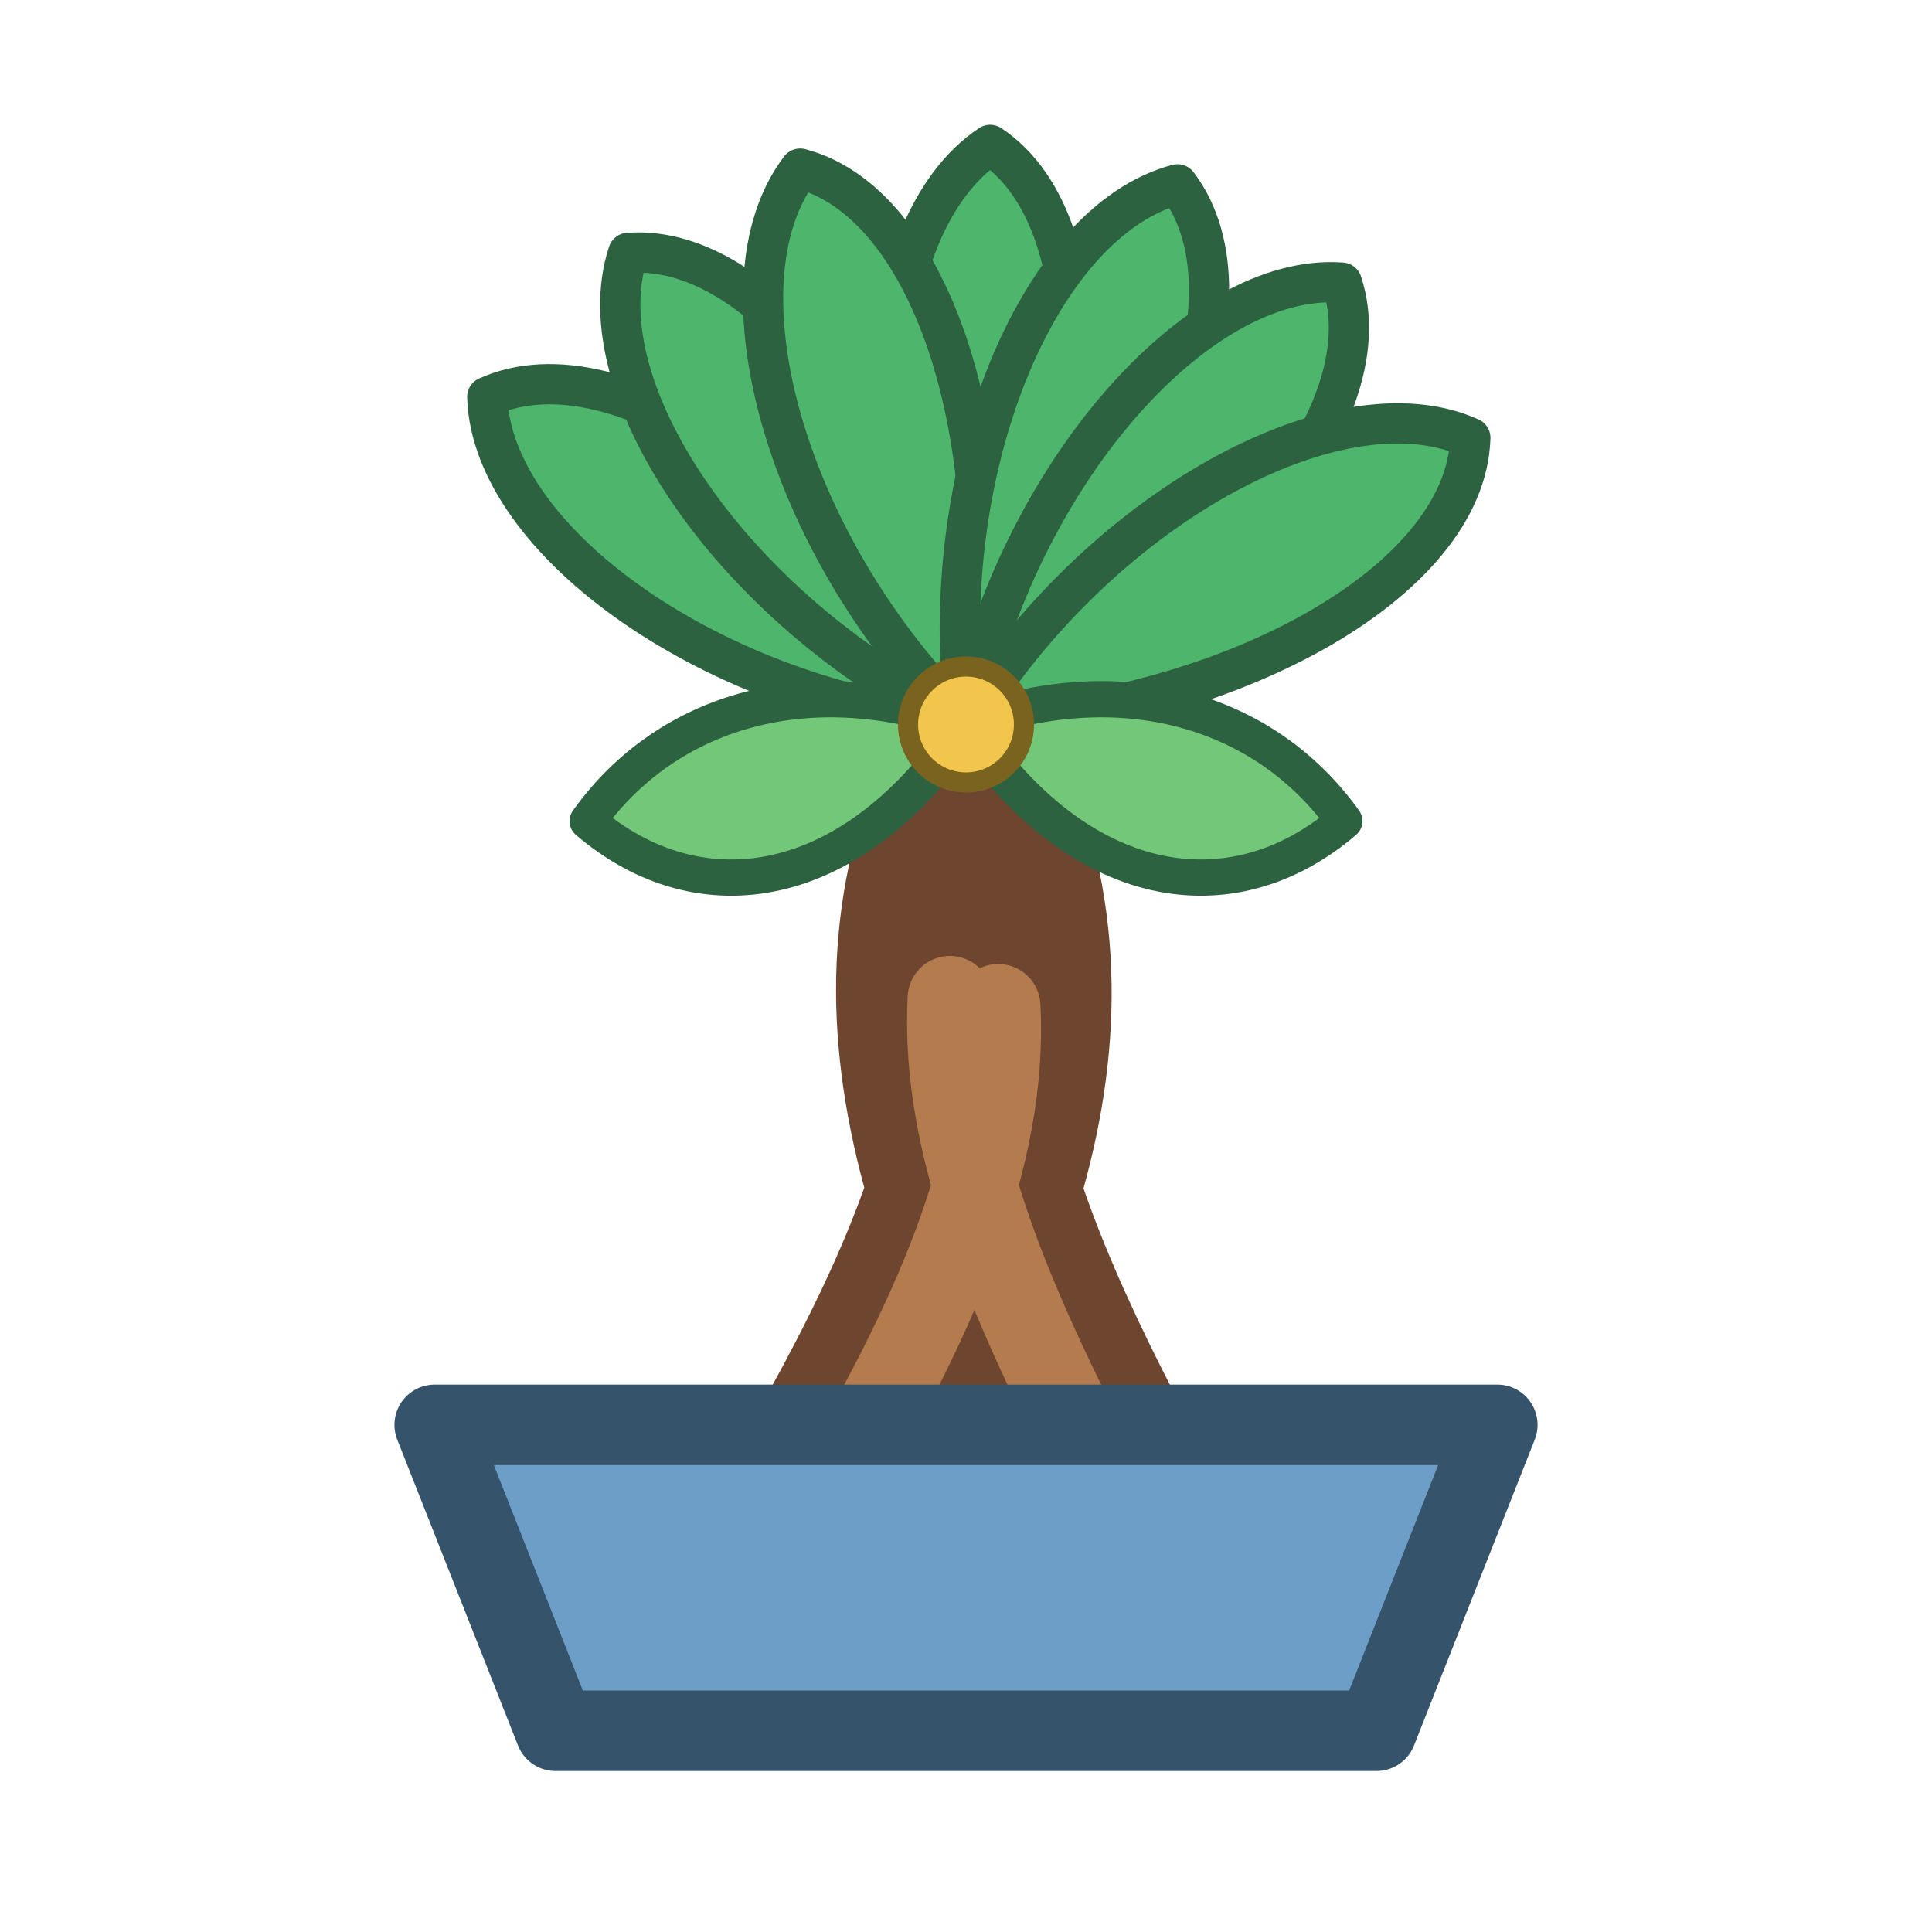
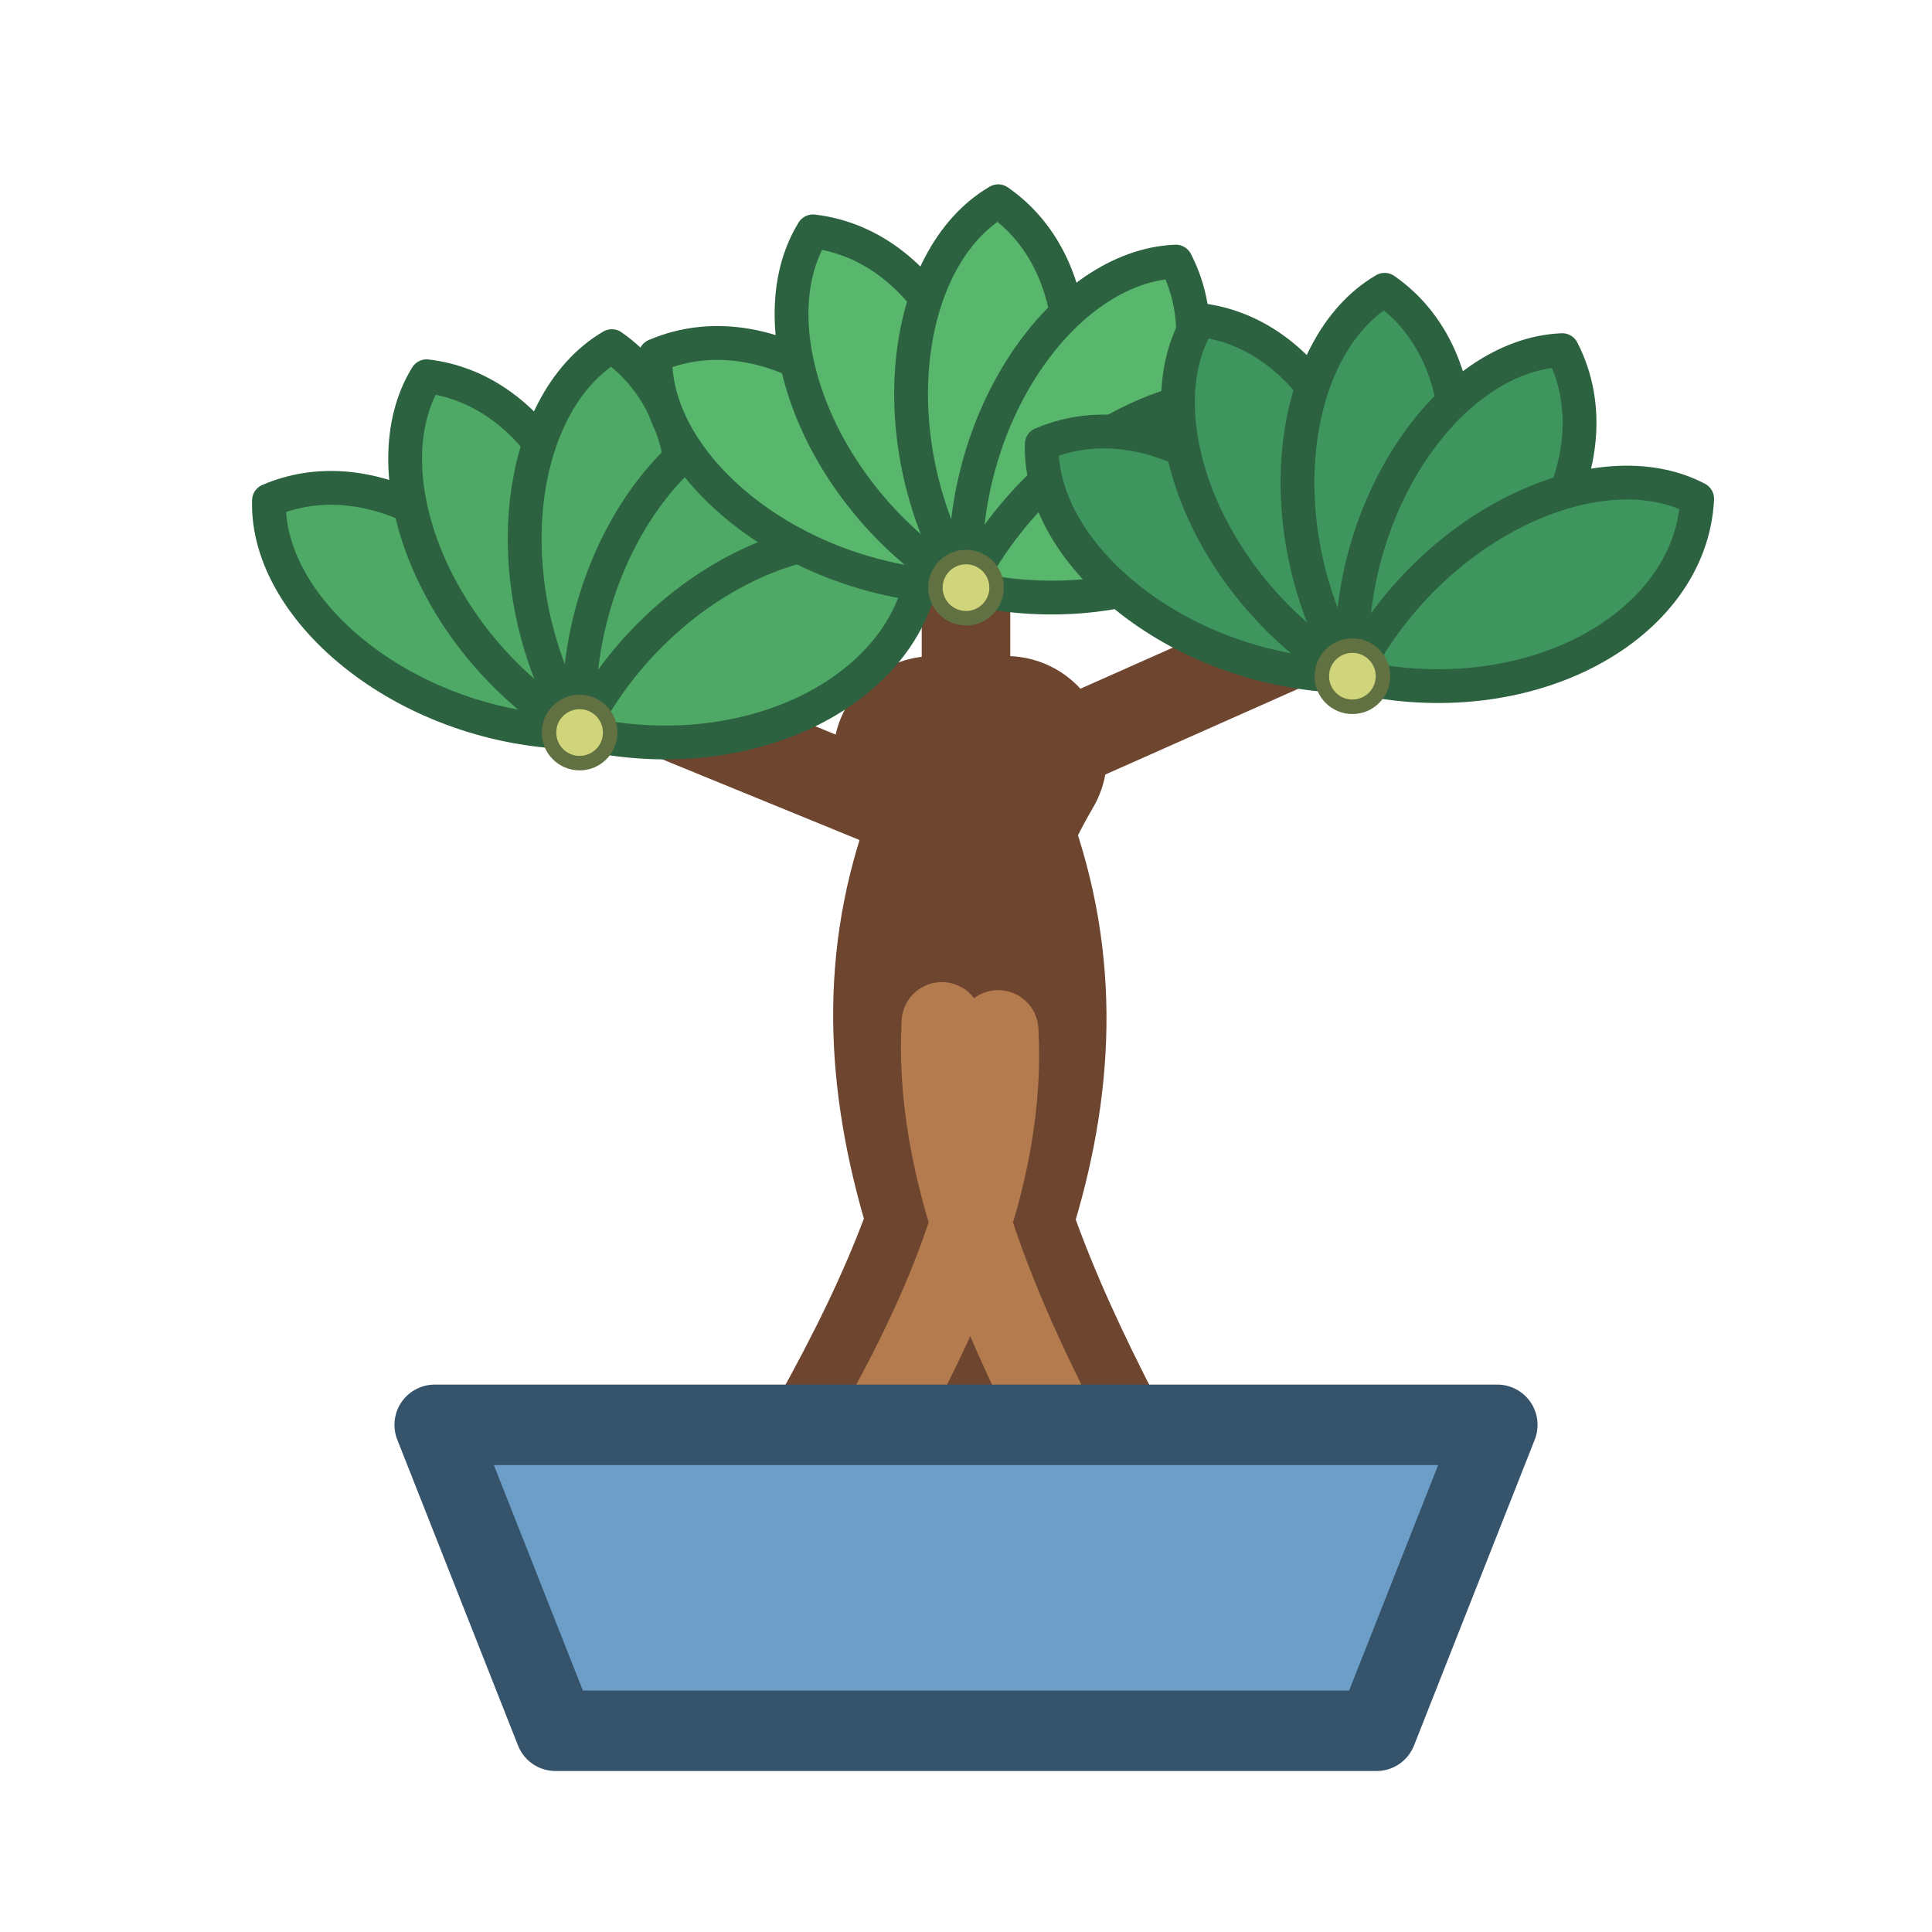
- <svg xmlns="http://www.w3.org/2000/svg" viewBox="0 0 24 24" role="img" aria-labelledby="title">
-   <path d="M10.3 18.6c2.1-3.6 3.1-6.6 1.2-9.7m2.3 9.7c-2-3.7-3-6.7-1.1-9.7" fill="none" stroke="#6e452f" stroke-linecap="round" stroke-width="2.6" />
-   <path d="M10.3 18.6c1.3-2.2 2.2-4.2 2.1-6.1m1.4 6.1c-1.2-2.3-2.1-4.3-2-6.2" fill="none" stroke="#b37b4e" stroke-linecap="round" stroke-width="1.05" />
-   <g fill="#4db66c" stroke="#2c6240" stroke-linejoin="round" stroke-width=".5">
-     <path d="M12 9c-1.4-2.8-1.2-6.2.3-7.2 1.5 1 1.3 4.4-.3 7.2Z" />
-     <path d="M12 9c-1.4-2.8-1.2-6.2.3-7.2 1.5 1 1.3 4.4-.3 7.2Z" transform="rotate(-58 12 9)" />
-     <path d="M12 9c-1.4-2.8-1.2-6.2.3-7.2 1.5 1 1.3 4.4-.3 7.2Z" transform="rotate(-38 12 9)" />
-     <path d="M12 9c-1.4-2.8-1.2-6.2.3-7.2 1.5 1 1.3 4.4-.3 7.2Z" transform="rotate(-19 12 9)" />
-     <path d="M12 9c-1.4-2.8-1.2-6.2.3-7.2 1.5 1 1.3 4.4-.3 7.2Z" transform="rotate(19 12 9)" />
-     <path d="M12 9c-1.4-2.8-1.2-6.2.3-7.2 1.5 1 1.3 4.4-.3 7.2Z" transform="rotate(38 12 9)" />
-     <path d="M12 9c-1.4-2.8-1.2-6.2.3-7.2 1.5 1 1.3 4.4-.3 7.2Z" transform="rotate(58 12 9)" />
+ <svg xmlns="http://www.w3.org/2000/svg" viewBox="0 0 24 24" role="img" aria-labelledby="pachira-glabra-title pachira-glabra-description" data-plant-slug="pachira-glabra" focusable="false">
+   <path d="M10.4 18.6c2-3.4 2.9-6.2 1.2-9.2m2 9.2c-1.9-3.5-2.8-6.3-1.1-9.2" fill="none" stroke="#6e452f" stroke-linecap="round" stroke-width="2.5" />
+   <path d="M10.4 18.6c1.3-2.1 2.1-4 2-5.8m1.2 5.8c-1.2-2.2-2-4.1-1.9-5.9" fill="none" stroke="#b37b4e" stroke-linecap="round" stroke-width="1" />
+   <path d="M12 11V7.2m-0.2 3.1-4.4-1.8m4.8 1.2 4.5-2" fill="none" stroke="#6e452f" stroke-linecap="round" stroke-linejoin="round" stroke-width="1.1" />
+   <g fill="#4da965" stroke="#2c6240" stroke-linejoin="round" stroke-width="0.42">
+     <path d="M7.2 9.1c-1.1-1.8-0.8-4.1 0.4-4.8 1.3 0.9 1.2 3.2-0.4 4.8Z" transform="rotate(-58 7.2 9.1)" />
+     <path d="M7.2 9.1c-1.1-1.8-0.8-4.1 0.4-4.8 1.3 0.9 1.2 3.2-0.4 4.8Z" transform="rotate(-28 7.2 9.1)" />
+     <path d="M7.2 9.1c-1.1-1.8-0.8-4.1 0.4-4.8 1.3 0.9 1.2 3.2-0.4 4.8Z" />
+     <path d="M7.2 9.1c-1.1-1.8-0.8-4.1 0.4-4.8 1.3 0.9 1.2 3.2-0.4 4.8Z" transform="rotate(28 7.2 9.1)" />
+     <path d="M7.2 9.1c-1.1-1.8-0.8-4.1 0.4-4.8 1.3 0.9 1.2 3.2-0.4 4.8Z" transform="rotate(58 7.2 9.1)" />
  </g>
-   <path d="M12 9c1.9-.7 3.7-.2 4.7 1.2-1.4 1.2-3.3.9-4.7-1.2Zm0 0c-1.9-.7-3.7-.2-4.7 1.2 1.4 1.2 3.3.9 4.7-1.2Z" fill="#72c778" stroke="#2c6240" stroke-linejoin="round" stroke-width=".45" />
-   <circle cx="12" cy="9" r=".72" fill="#f2c64d" stroke="#7a631f" stroke-width=".25" />
+   <g fill="#58b76d" stroke="#2c6240" stroke-linejoin="round" stroke-width="0.42">
+     <path d="M12 7.3c-1.1-1.8-0.8-4.1 0.4-4.8 1.3 0.9 1.2 3.2-0.4 4.8Z" transform="rotate(-58 12 7.3)" />
+     <path d="M12 7.3c-1.1-1.8-0.8-4.1 0.4-4.8 1.3 0.9 1.2 3.2-0.4 4.8Z" transform="rotate(-28 12 7.3)" />
+     <path d="M12 7.3c-1.1-1.8-0.8-4.1 0.4-4.8 1.3 0.9 1.2 3.2-0.4 4.8Z" />
+     <path d="M12 7.3c-1.1-1.8-0.8-4.1 0.4-4.8 1.3 0.9 1.2 3.2-0.4 4.8Z" transform="rotate(28 12 7.3)" />
+     <path d="M12 7.3c-1.1-1.8-0.8-4.1 0.4-4.8 1.3 0.9 1.2 3.2-0.4 4.8Z" transform="rotate(58 12 7.3)" />
+   </g>
+   <g fill="#3e955e" stroke="#2c6240" stroke-linejoin="round" stroke-width="0.42">
+     <path d="M16.8 8.4c-1.1-1.8-0.8-4.1 0.4-4.8 1.3 0.9 1.2 3.2-0.4 4.8Z" transform="rotate(-58 16.8 8.4)" />
+     <path d="M16.8 8.4c-1.1-1.8-0.8-4.1 0.4-4.8 1.3 0.9 1.2 3.2-0.4 4.8Z" transform="rotate(-28 16.8 8.4)" />
+     <path d="M16.8 8.4c-1.1-1.8-0.8-4.1 0.4-4.8 1.3 0.9 1.2 3.2-0.4 4.8Z" />
+     <path d="M16.8 8.4c-1.1-1.8-0.8-4.1 0.4-4.8 1.3 0.9 1.2 3.2-0.4 4.8Z" transform="rotate(28 16.8 8.4)" />
+     <path d="M16.8 8.4c-1.1-1.8-0.8-4.1 0.4-4.8 1.3 0.9 1.2 3.2-0.4 4.8Z" transform="rotate(58 16.8 8.4)" />
+   </g>
+   <g fill="#d0d47a" stroke="#617141" stroke-width="0.18">
+     <circle cx="7.2" cy="9.1" r="0.38" />
+     <circle cx="12" cy="7.3" r="0.38" />
+     <circle cx="16.8" cy="8.4" r="0.38" />
+   </g>
  <path d="M5.4 17.7h13.2l-1.5 3.8H6.9z" fill="#6c9ec7" stroke="#35536b" stroke-linejoin="round" stroke-width="1" />
</svg>
